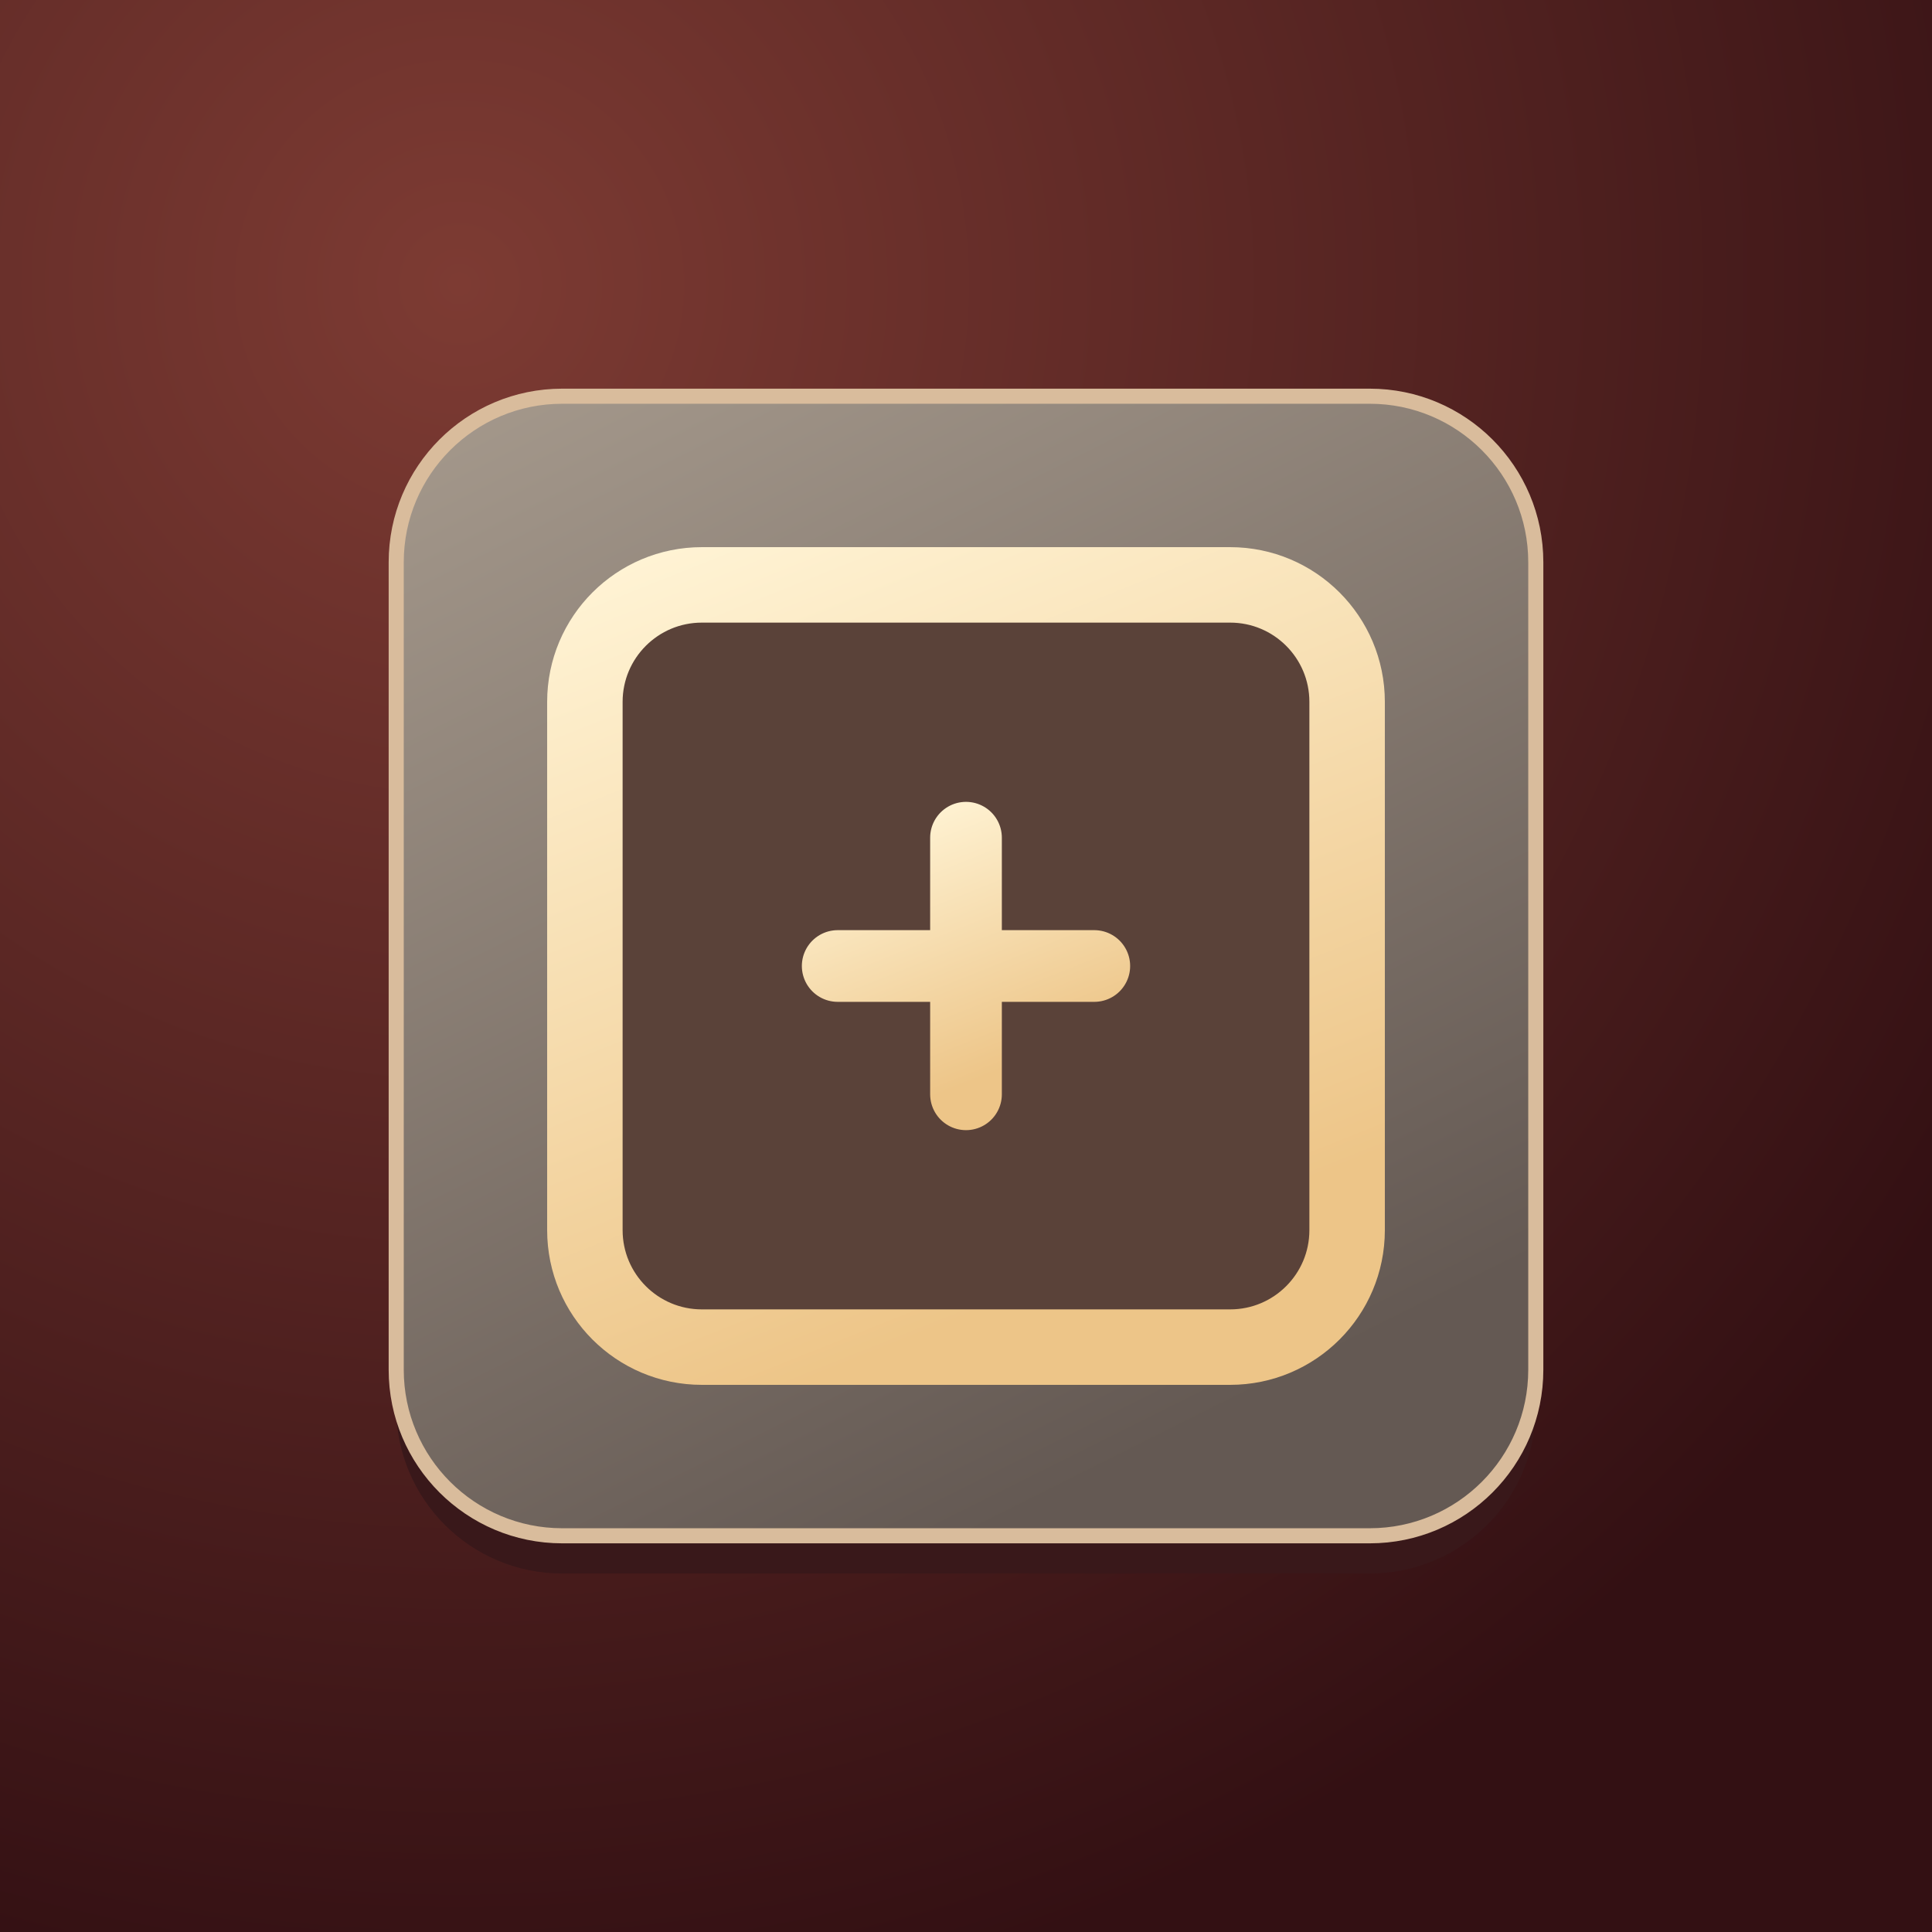
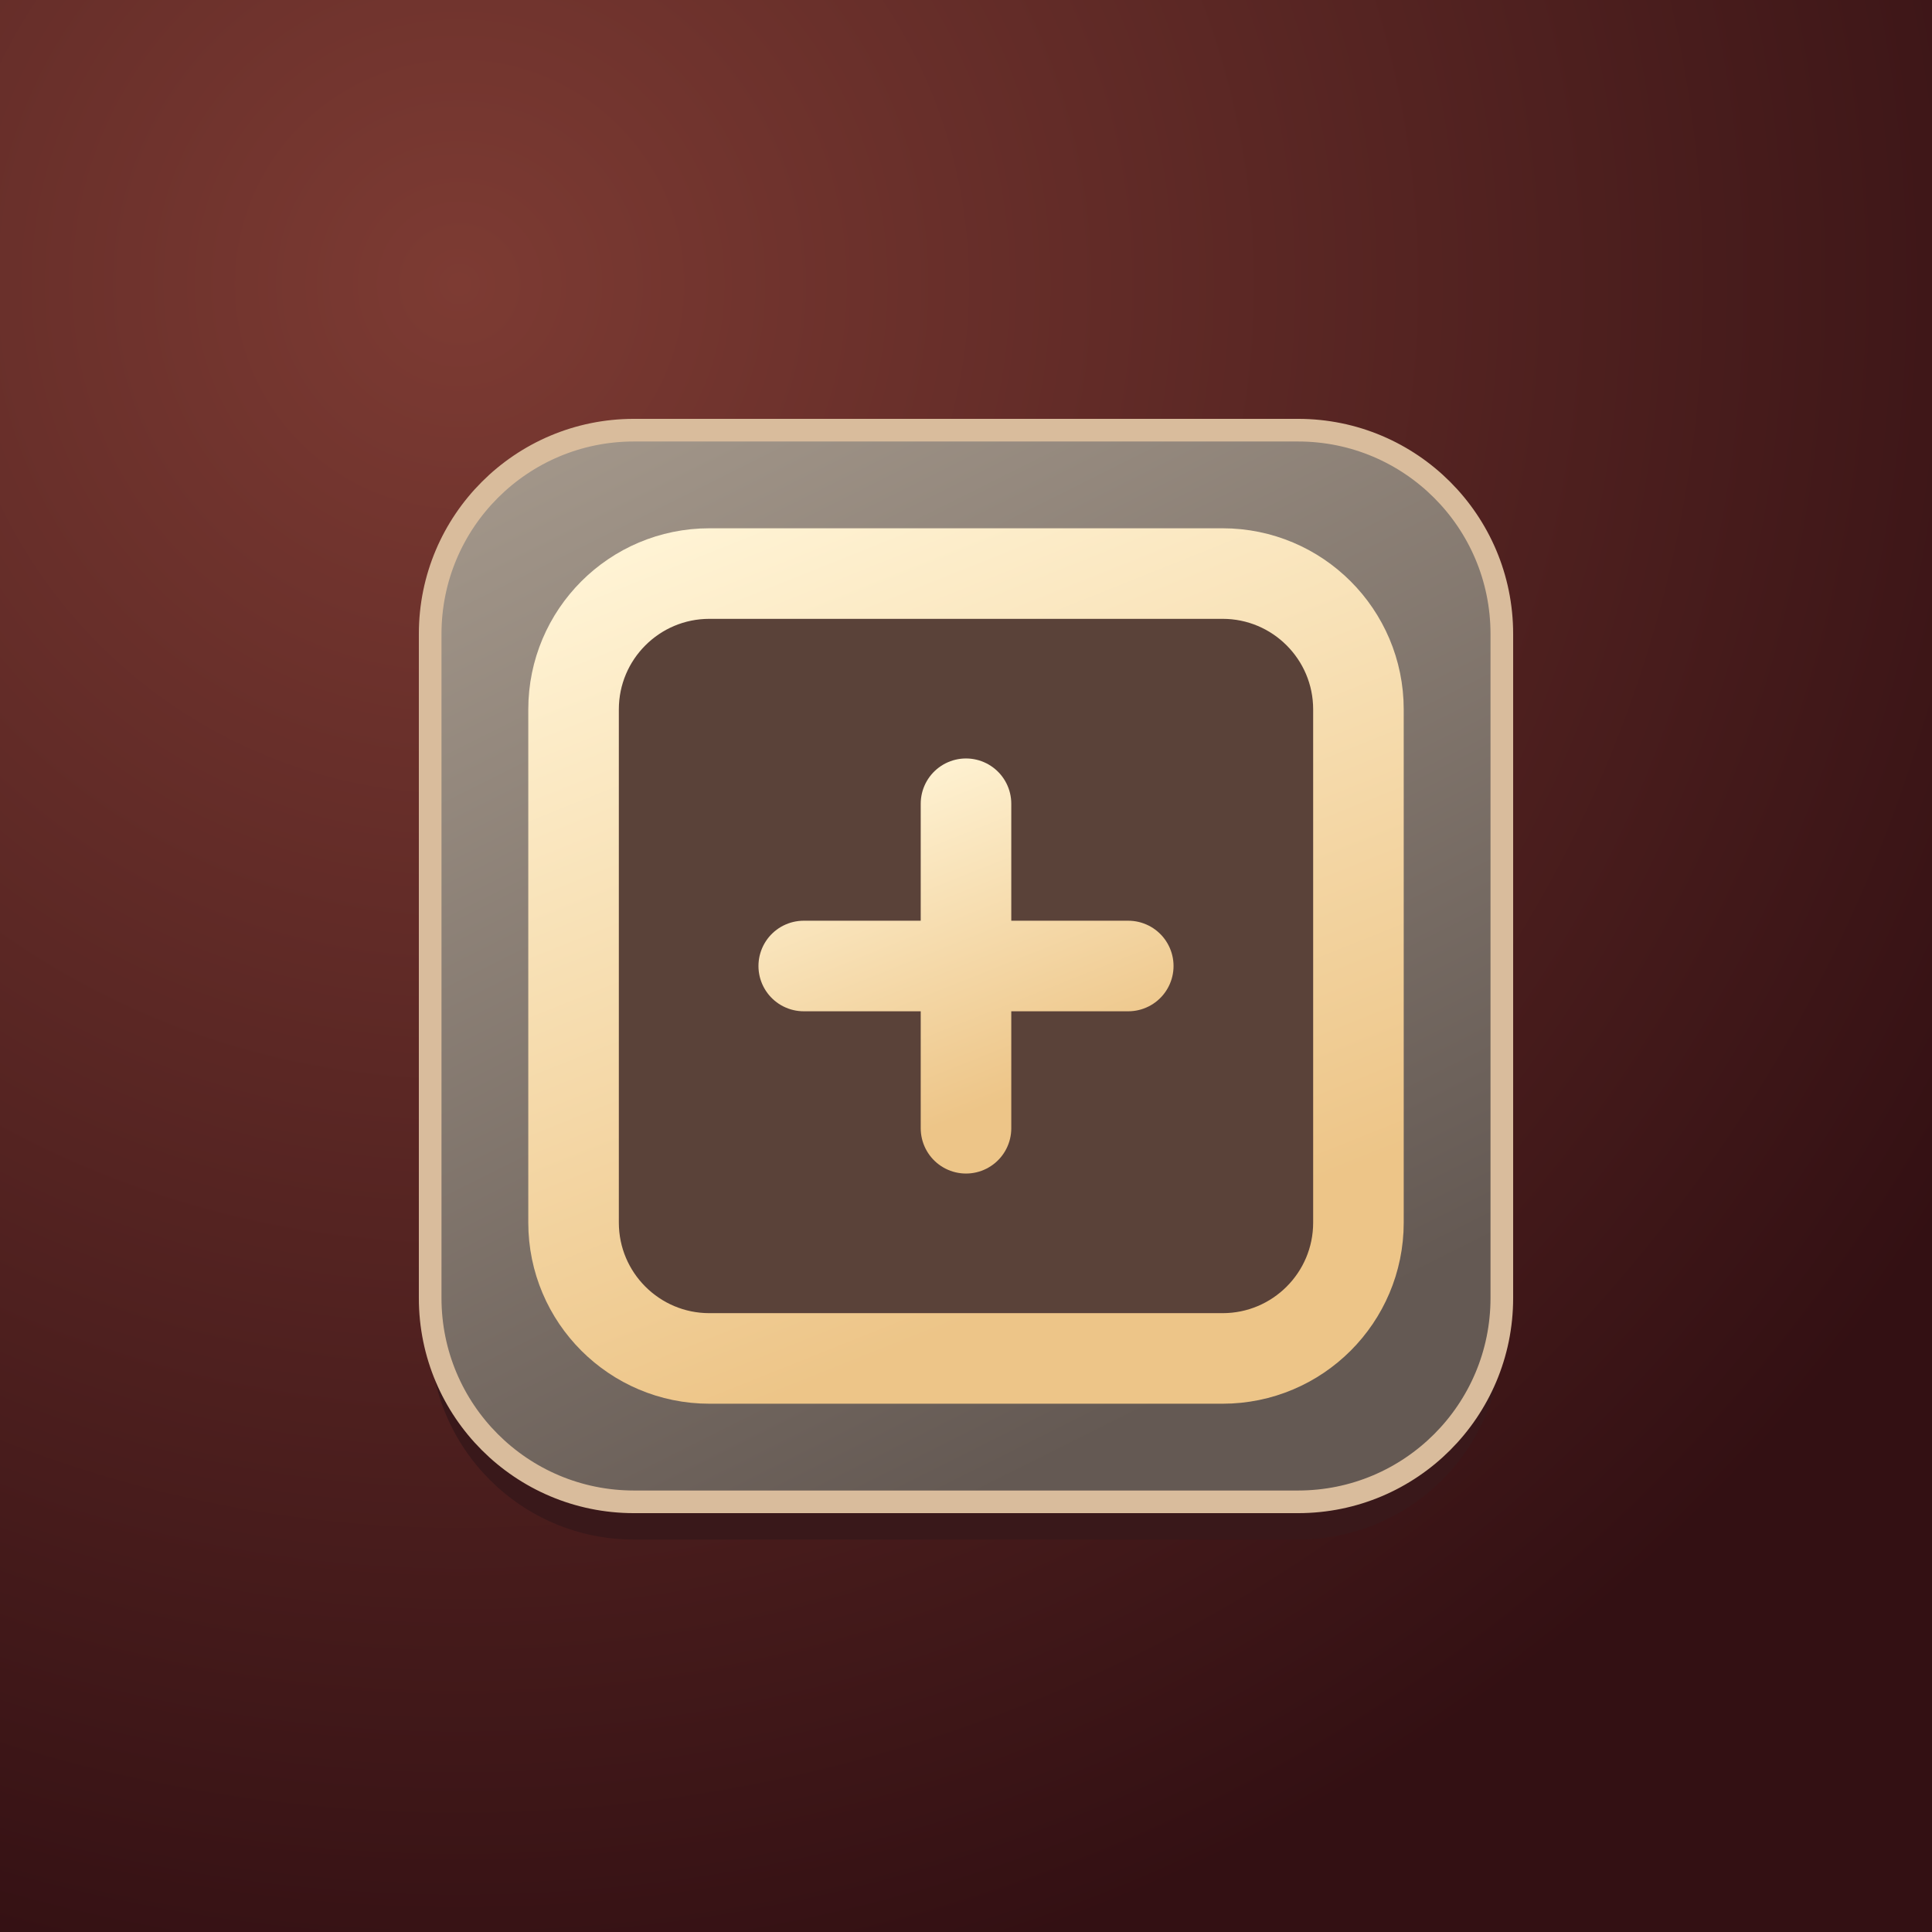
<svg xmlns="http://www.w3.org/2000/svg" viewBox="0 0 512 512">
  <defs>
    <radialGradient id="ground" cx="24%" cy="15%" r="90%">
      <stop stop-color="#7d3b33" />
      <stop offset="1" stop-color="#331013" />
    </radialGradient>
    <linearGradient id="tile" x2=".5" y2="1">
      <stop stop-color="#a69a8d" />
      <stop offset="1" stop-color="#645953" />
    </linearGradient>
    <linearGradient id="ink" x2=".4" y2="1">
      <stop stop-color="#fff3d4" />
      <stop offset="1" stop-color="#edc588" />
    </linearGradient>
  </defs>
  <rect width="512" height="512" fill="url(#ground)" />
-   <rect x="105" y="115" width="302" height="302" rx="44" fill="#39181a" />
-   <rect x="105" y="105" width="302" height="302" rx="44" fill="url(#tile)" stroke="#d9bc9c" stroke-width="4" />
-   <rect x="155" y="155" width="202" height="202" rx="31" fill="#5a4239" stroke="url(#ink)" stroke-width="20" />
-   <path d="M222 256h68m-34-34v68" fill="none" stroke="url(#ink)" stroke-width="19" stroke-linecap="round" />
+   <rect x="114" y="124" width="284" height="284" rx="54" fill="#39181a" />
+   <rect x="114" y="114" width="284" height="284" rx="54" fill="url(#tile)" stroke="#d9bc9c" stroke-width="6" />
+   <rect x="152" y="152" width="208" height="208" rx="36" fill="#5a4239" stroke="url(#ink)" stroke-width="24" />
+   <path d="M213 256h86m-43-43v86" fill="none" stroke="url(#ink)" stroke-width="24" stroke-linecap="round" />
</svg>
